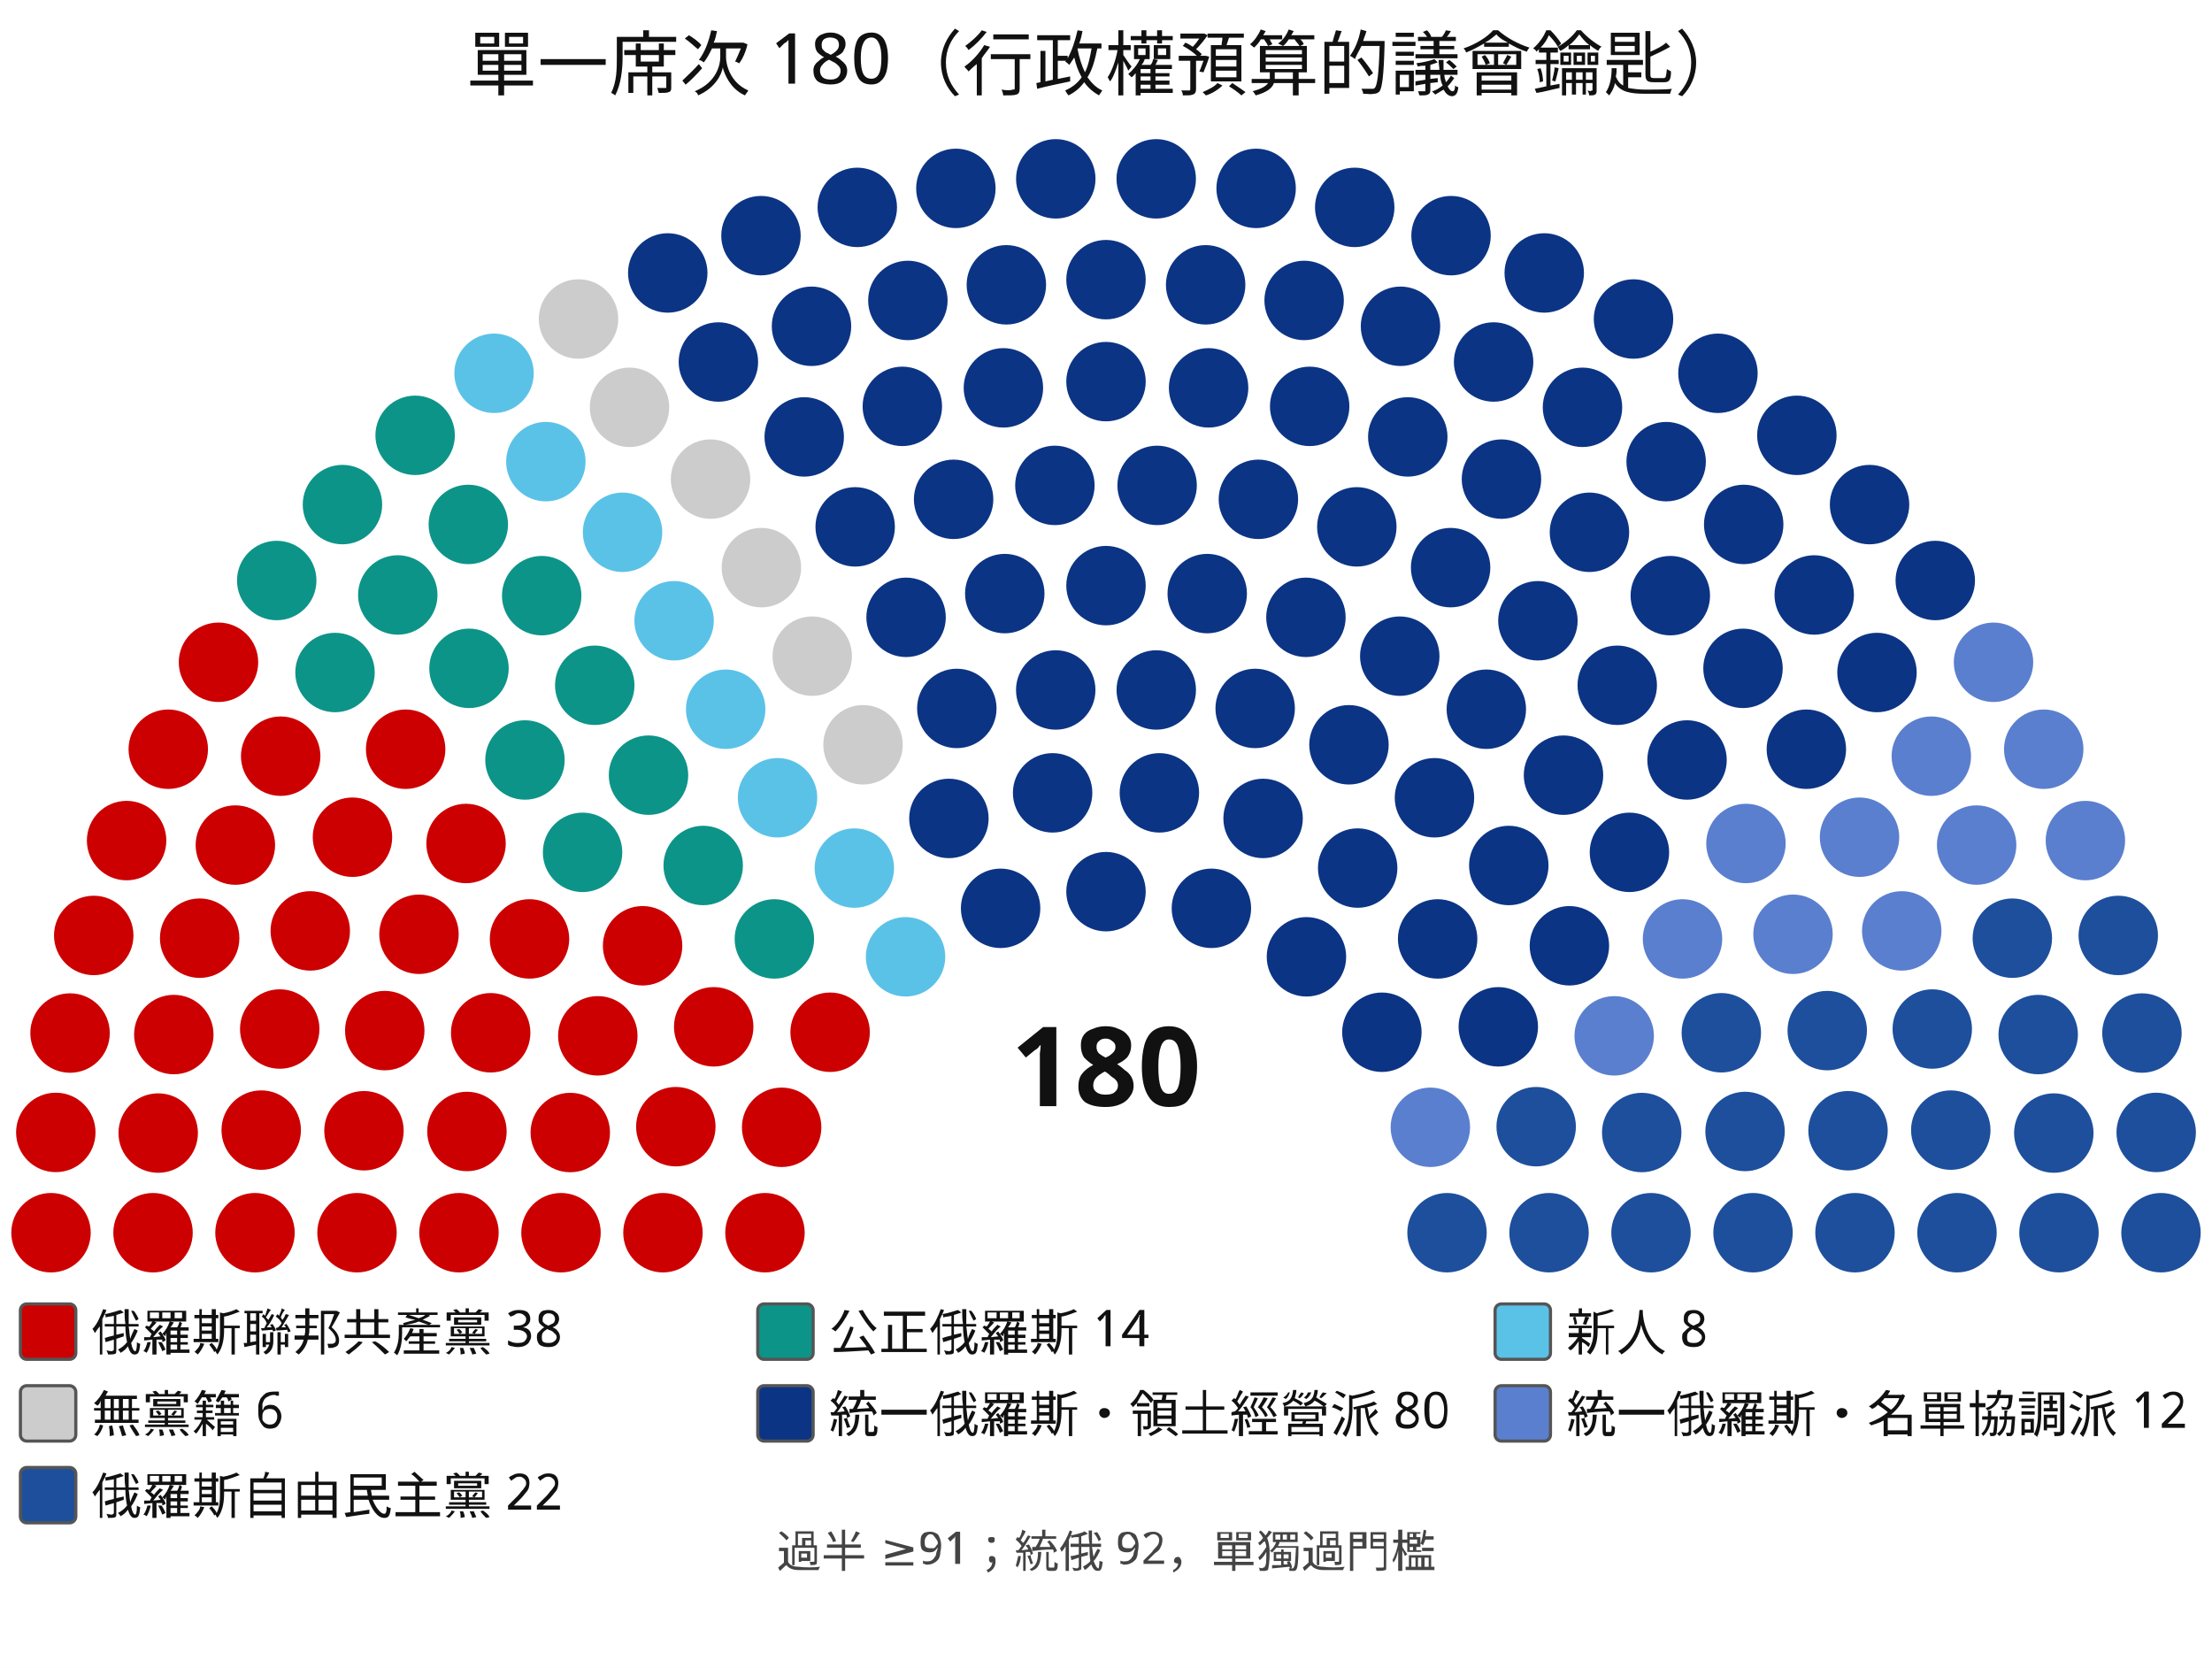
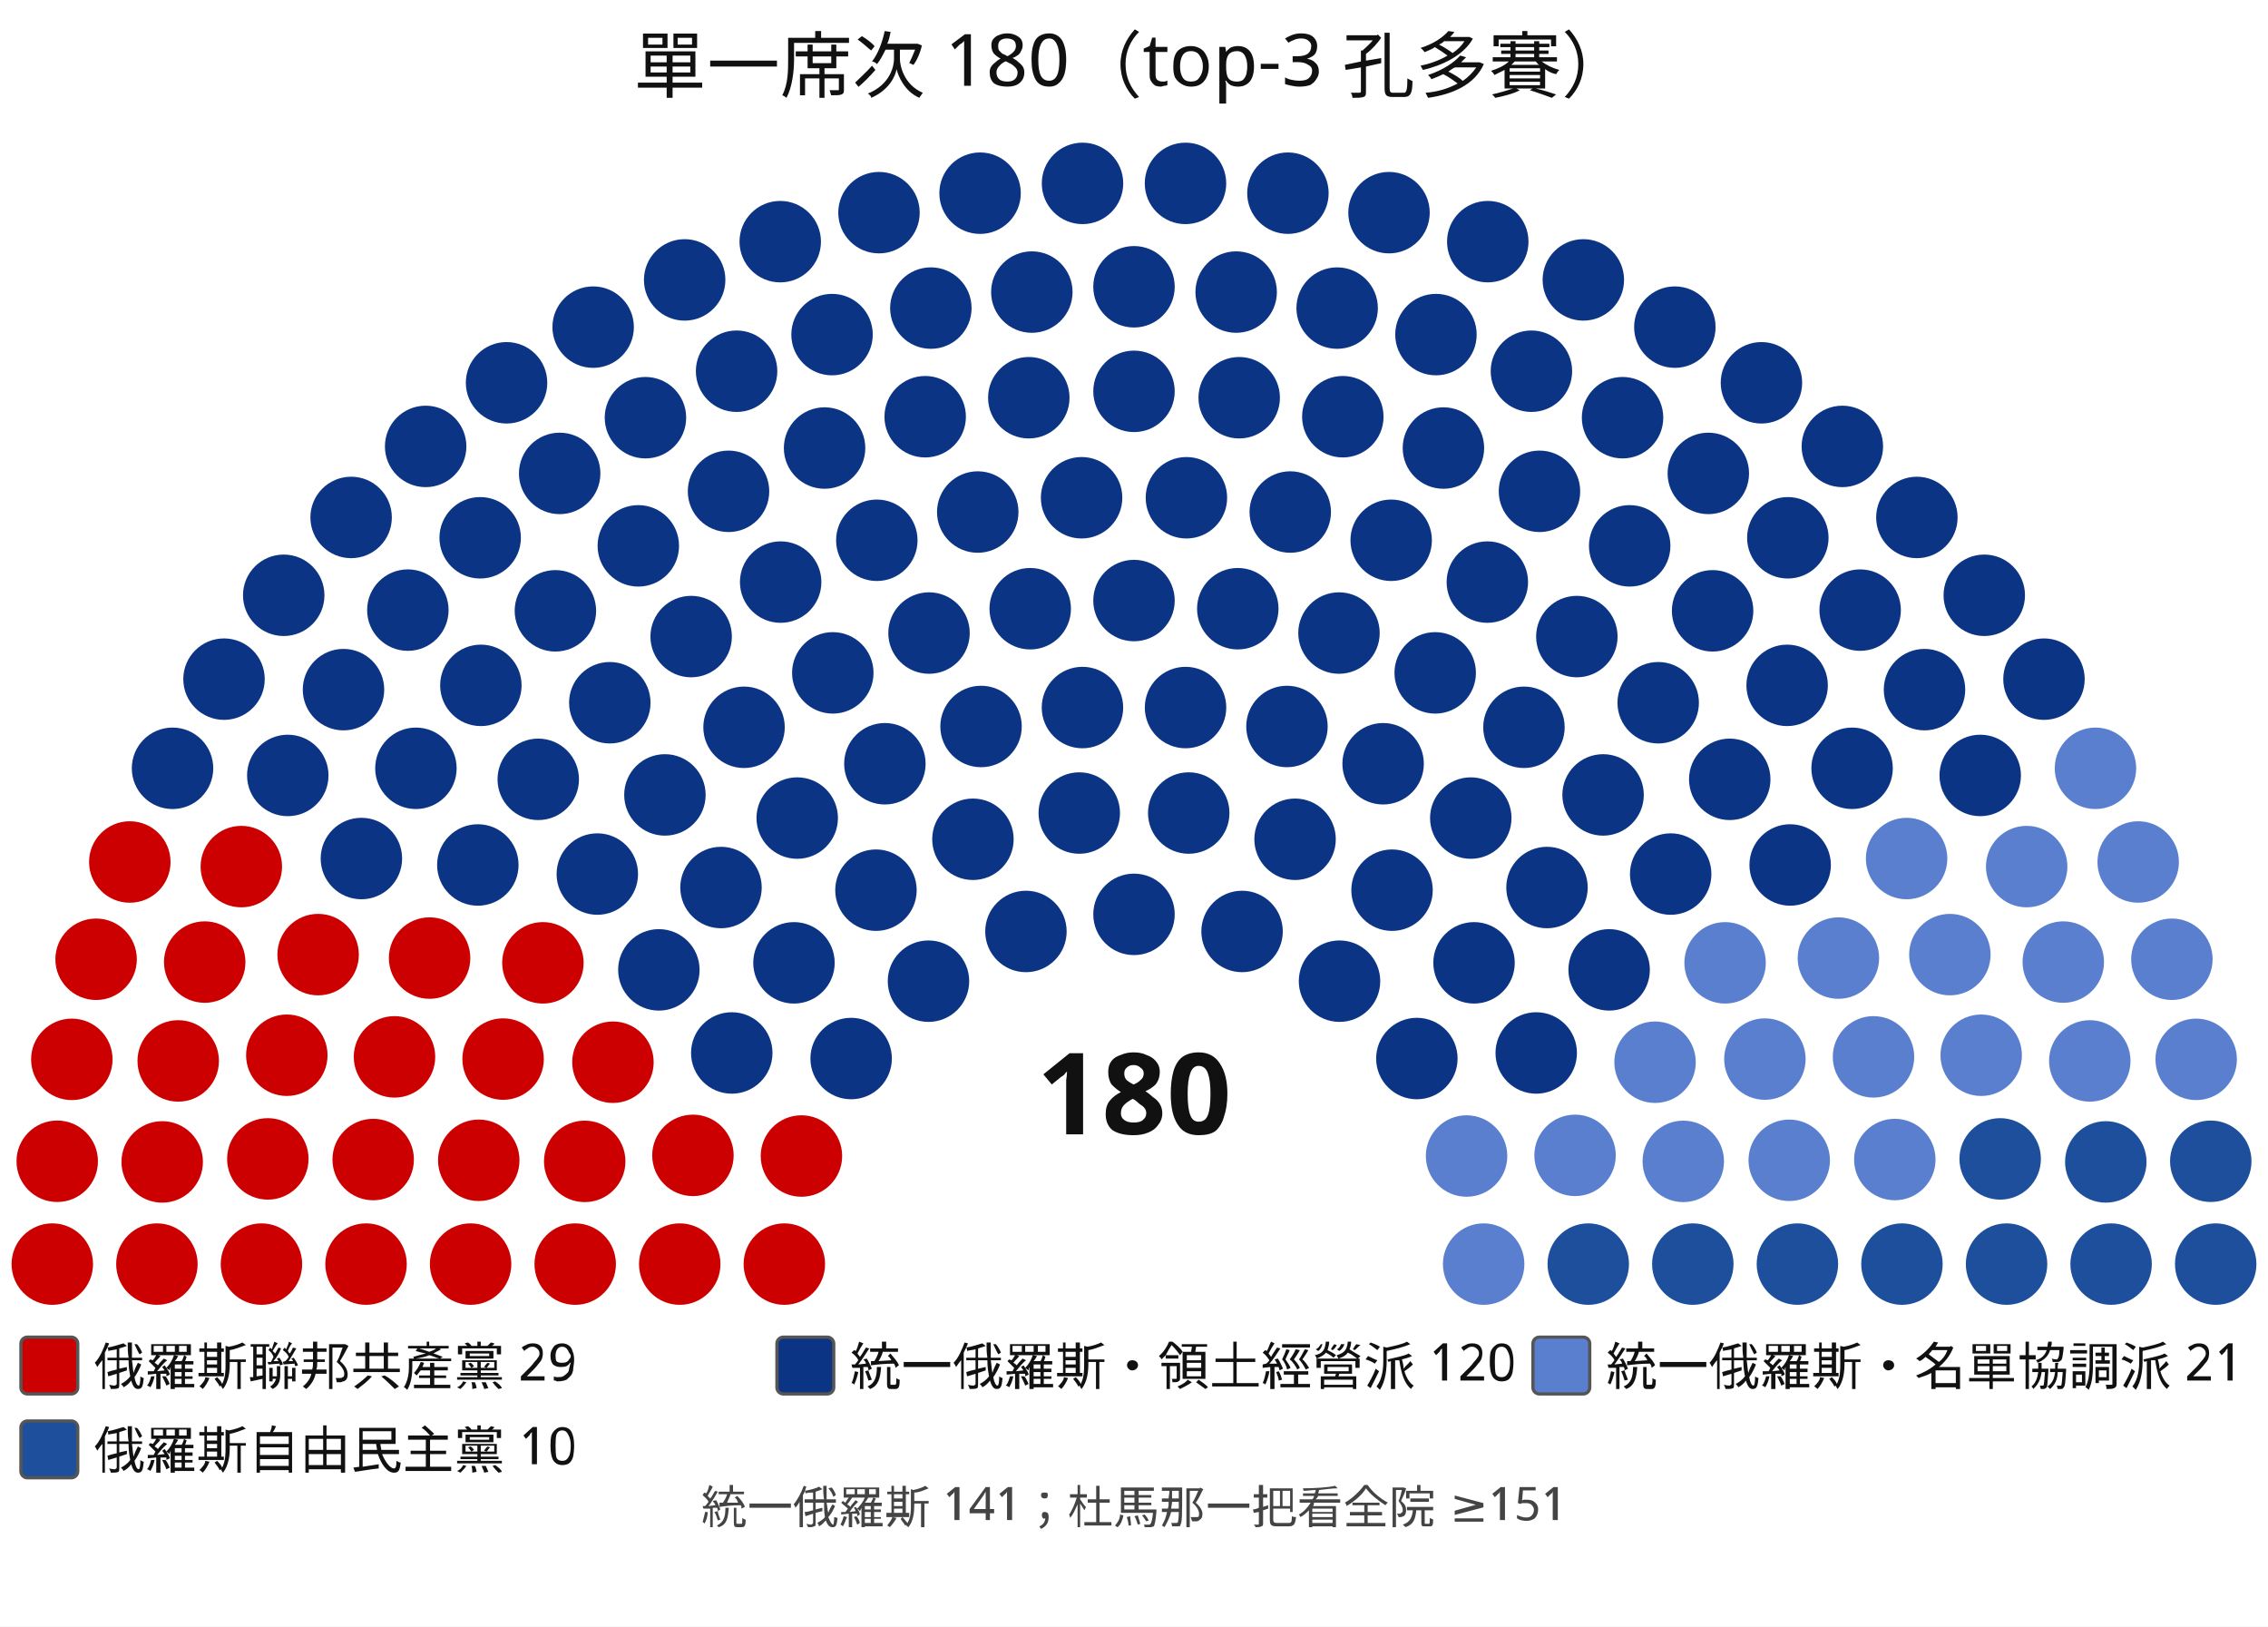
- <svg xmlns="http://www.w3.org/2000/svg" viewBox="-20.967 -23.367 41.934 31.617" role="img" aria-label="單一席次 180（行政權預算的議會鑰匙）">
-   <rect x="-20.967" y="-23.367" width="41.934" height="31.617" fill="#ffffff" />
-   <text x="0" y="-21.667" text-anchor="middle" font-family="Noto Sans, DejaVu Sans, sans-serif" font-size="1.35" fill="#111">單一席次 180（行政權預算的議會鑰匙）</text>
+ <svg xmlns="http://www.w3.org/2000/svg" viewBox="-20.967 -23.367 41.934 30.067" role="img" aria-label="單一席次 180（top-3 孔多賽）">
+   <rect x="-20.967" y="-23.367" width="41.934" height="30.067" fill="#ffffff" />
+   <text x="0" y="-21.667" text-anchor="middle" font-family="Noto Sans, DejaVu Sans, sans-serif" font-size="1.35" fill="#111">單一席次 180（top-3 孔多賽）</text>
  <circle cx="-20" cy="-0" r="0.773" fill="#CC0000" stroke="#ffffff" stroke-width="0.04" />
  <circle cx="-19.909" cy="-1.901" r="0.773" fill="#CC0000" stroke="#ffffff" stroke-width="0.04" />
  <circle cx="-19.639" cy="-3.785" r="0.773" fill="#CC0000" stroke="#ffffff" stroke-width="0.04" />
  <circle cx="-19.19" cy="-5.635" r="0.773" fill="#CC0000" stroke="#ffffff" stroke-width="0.04" />
  <circle cx="-18.567" cy="-7.433" r="0.773" fill="#CC0000" stroke="#ffffff" stroke-width="0.04" />
-   <circle cx="-17.777" cy="-9.165" r="0.773" fill="#CC0000" stroke="#ffffff" stroke-width="0.04" />
-   <circle cx="-16.825" cy="-10.813" r="0.773" fill="#CC0000" stroke="#ffffff" stroke-width="0.04" />
-   <circle cx="-15.721" cy="-12.363" r="0.773" fill="#0D9488" stroke="#ffffff" stroke-width="0.04" />
-   <circle cx="-14.475" cy="-13.802" r="0.773" fill="#0D9488" stroke="#ffffff" stroke-width="0.04" />
-   <circle cx="-13.097" cy="-15.115" r="0.773" fill="#0D9488" stroke="#ffffff" stroke-width="0.04" />
-   <circle cx="-11.601" cy="-16.291" r="0.773" fill="#5BC2E7" stroke="#ffffff" stroke-width="0.04" />
-   <circle cx="-10" cy="-17.32" r="0.773" fill="#CCCCCC" stroke="#ffffff" stroke-width="0.04" />
+   <circle cx="-17.777" cy="-9.165" r="0.773" fill="#0C3484" stroke="#ffffff" stroke-width="0.04" />
+   <circle cx="-16.825" cy="-10.813" r="0.773" fill="#0C3484" stroke="#ffffff" stroke-width="0.04" />
+   <circle cx="-15.721" cy="-12.363" r="0.773" fill="#0C3484" stroke="#ffffff" stroke-width="0.04" />
+   <circle cx="-14.475" cy="-13.802" r="0.773" fill="#0C3484" stroke="#ffffff" stroke-width="0.04" />
+   <circle cx="-13.097" cy="-15.115" r="0.773" fill="#0C3484" stroke="#ffffff" stroke-width="0.04" />
+   <circle cx="-11.601" cy="-16.291" r="0.773" fill="#0C3484" stroke="#ffffff" stroke-width="0.04" />
+   <circle cx="-10" cy="-17.32" r="0.773" fill="#0C3484" stroke="#ffffff" stroke-width="0.04" />
  <circle cx="-8.308" cy="-18.193" r="0.773" fill="#0C3484" stroke="#ffffff" stroke-width="0.04" />
  <circle cx="-6.541" cy="-18.9" r="0.773" fill="#0C3484" stroke="#ffffff" stroke-width="0.04" />
  <circle cx="-4.715" cy="-19.436" r="0.773" fill="#0C3484" stroke="#ffffff" stroke-width="0.04" />
  <circle cx="-2.846" cy="-19.796" r="0.773" fill="#0C3484" stroke="#ffffff" stroke-width="0.04" />
  <circle cx="-0.952" cy="-19.977" r="0.773" fill="#0C3484" stroke="#ffffff" stroke-width="0.04" />
  <circle cx="0.952" cy="-19.977" r="0.773" fill="#0C3484" stroke="#ffffff" stroke-width="0.04" />
  <circle cx="2.846" cy="-19.796" r="0.773" fill="#0C3484" stroke="#ffffff" stroke-width="0.04" />
  <circle cx="4.715" cy="-19.436" r="0.773" fill="#0C3484" stroke="#ffffff" stroke-width="0.04" />
  <circle cx="6.541" cy="-18.9" r="0.773" fill="#0C3484" stroke="#ffffff" stroke-width="0.04" />
  <circle cx="8.308" cy="-18.193" r="0.773" fill="#0C3484" stroke="#ffffff" stroke-width="0.04" />
  <circle cx="10" cy="-17.32" r="0.773" fill="#0C3484" stroke="#ffffff" stroke-width="0.04" />
  <circle cx="11.601" cy="-16.291" r="0.773" fill="#0C3484" stroke="#ffffff" stroke-width="0.04" />
  <circle cx="13.097" cy="-15.115" r="0.773" fill="#0C3484" stroke="#ffffff" stroke-width="0.04" />
  <circle cx="14.475" cy="-13.802" r="0.773" fill="#0C3484" stroke="#ffffff" stroke-width="0.04" />
  <circle cx="15.721" cy="-12.363" r="0.773" fill="#0C3484" stroke="#ffffff" stroke-width="0.04" />
-   <circle cx="16.825" cy="-10.813" r="0.773" fill="#5B7FCF" stroke="#ffffff" stroke-width="0.04" />
+   <circle cx="16.825" cy="-10.813" r="0.773" fill="#0C3484" stroke="#ffffff" stroke-width="0.04" />
  <circle cx="17.777" cy="-9.165" r="0.773" fill="#5B7FCF" stroke="#ffffff" stroke-width="0.04" />
  <circle cx="18.567" cy="-7.433" r="0.773" fill="#5B7FCF" stroke="#ffffff" stroke-width="0.04" />
-   <circle cx="19.19" cy="-5.635" r="0.773" fill="#1D4F9C" stroke="#ffffff" stroke-width="0.04" />
-   <circle cx="19.639" cy="-3.785" r="0.773" fill="#1D4F9C" stroke="#ffffff" stroke-width="0.04" />
+   <circle cx="19.19" cy="-5.635" r="0.773" fill="#5B7FCF" stroke="#ffffff" stroke-width="0.04" />
+   <circle cx="19.639" cy="-3.785" r="0.773" fill="#5B7FCF" stroke="#ffffff" stroke-width="0.04" />
  <circle cx="19.909" cy="-1.901" r="0.773" fill="#1D4F9C" stroke="#ffffff" stroke-width="0.04" />
  <circle cx="20" cy="0" r="0.773" fill="#1D4F9C" stroke="#ffffff" stroke-width="0.04" />
  <circle cx="-18.066" cy="-0" r="0.773" fill="#CC0000" stroke="#ffffff" stroke-width="0.04" />
  <circle cx="-17.968" cy="-1.889" r="0.773" fill="#CC0000" stroke="#ffffff" stroke-width="0.04" />
  <circle cx="-17.672" cy="-3.756" r="0.773" fill="#CC0000" stroke="#ffffff" stroke-width="0.04" />
  <circle cx="-17.182" cy="-5.583" r="0.773" fill="#CC0000" stroke="#ffffff" stroke-width="0.04" />
  <circle cx="-16.505" cy="-7.348" r="0.773" fill="#CC0000" stroke="#ffffff" stroke-width="0.04" />
-   <circle cx="-15.646" cy="-9.033" r="0.773" fill="#CC0000" stroke="#ffffff" stroke-width="0.04" />
-   <circle cx="-14.616" cy="-10.619" r="0.773" fill="#0D9488" stroke="#ffffff" stroke-width="0.04" />
-   <circle cx="-13.426" cy="-12.089" r="0.773" fill="#0D9488" stroke="#ffffff" stroke-width="0.04" />
-   <circle cx="-12.089" cy="-13.426" r="0.773" fill="#0D9488" stroke="#ffffff" stroke-width="0.04" />
-   <circle cx="-10.619" cy="-14.616" r="0.773" fill="#5BC2E7" stroke="#ffffff" stroke-width="0.04" />
-   <circle cx="-9.033" cy="-15.646" r="0.773" fill="#CCCCCC" stroke="#ffffff" stroke-width="0.04" />
+   <circle cx="-15.646" cy="-9.033" r="0.773" fill="#0C3484" stroke="#ffffff" stroke-width="0.04" />
+   <circle cx="-14.616" cy="-10.619" r="0.773" fill="#0C3484" stroke="#ffffff" stroke-width="0.04" />
+   <circle cx="-13.426" cy="-12.089" r="0.773" fill="#0C3484" stroke="#ffffff" stroke-width="0.04" />
+   <circle cx="-12.089" cy="-13.426" r="0.773" fill="#0C3484" stroke="#ffffff" stroke-width="0.04" />
+   <circle cx="-10.619" cy="-14.616" r="0.773" fill="#0C3484" stroke="#ffffff" stroke-width="0.04" />
+   <circle cx="-9.033" cy="-15.646" r="0.773" fill="#0C3484" stroke="#ffffff" stroke-width="0.04" />
  <circle cx="-7.348" cy="-16.505" r="0.773" fill="#0C3484" stroke="#ffffff" stroke-width="0.04" />
  <circle cx="-5.583" cy="-17.182" r="0.773" fill="#0C3484" stroke="#ffffff" stroke-width="0.04" />
  <circle cx="-3.756" cy="-17.672" r="0.773" fill="#0C3484" stroke="#ffffff" stroke-width="0.04" />
  <circle cx="-1.889" cy="-17.968" r="0.773" fill="#0C3484" stroke="#ffffff" stroke-width="0.04" />
  <circle cx="0" cy="-18.066" r="0.773" fill="#0C3484" stroke="#ffffff" stroke-width="0.04" />
  <circle cx="1.889" cy="-17.968" r="0.773" fill="#0C3484" stroke="#ffffff" stroke-width="0.04" />
  <circle cx="3.756" cy="-17.672" r="0.773" fill="#0C3484" stroke="#ffffff" stroke-width="0.04" />
  <circle cx="5.583" cy="-17.182" r="0.773" fill="#0C3484" stroke="#ffffff" stroke-width="0.04" />
  <circle cx="7.348" cy="-16.505" r="0.773" fill="#0C3484" stroke="#ffffff" stroke-width="0.04" />
  <circle cx="9.033" cy="-15.646" r="0.773" fill="#0C3484" stroke="#ffffff" stroke-width="0.04" />
  <circle cx="10.619" cy="-14.616" r="0.773" fill="#0C3484" stroke="#ffffff" stroke-width="0.04" />
  <circle cx="12.089" cy="-13.426" r="0.773" fill="#0C3484" stroke="#ffffff" stroke-width="0.04" />
  <circle cx="13.426" cy="-12.089" r="0.773" fill="#0C3484" stroke="#ffffff" stroke-width="0.04" />
  <circle cx="14.616" cy="-10.619" r="0.773" fill="#0C3484" stroke="#ffffff" stroke-width="0.04" />
-   <circle cx="15.646" cy="-9.033" r="0.773" fill="#5B7FCF" stroke="#ffffff" stroke-width="0.04" />
+   <circle cx="15.646" cy="-9.033" r="0.773" fill="#0C3484" stroke="#ffffff" stroke-width="0.04" />
  <circle cx="16.505" cy="-7.348" r="0.773" fill="#5B7FCF" stroke="#ffffff" stroke-width="0.04" />
-   <circle cx="17.182" cy="-5.583" r="0.773" fill="#1D4F9C" stroke="#ffffff" stroke-width="0.04" />
-   <circle cx="17.672" cy="-3.756" r="0.773" fill="#1D4F9C" stroke="#ffffff" stroke-width="0.04" />
+   <circle cx="17.182" cy="-5.583" r="0.773" fill="#5B7FCF" stroke="#ffffff" stroke-width="0.04" />
+   <circle cx="17.672" cy="-3.756" r="0.773" fill="#5B7FCF" stroke="#ffffff" stroke-width="0.04" />
  <circle cx="17.968" cy="-1.889" r="0.773" fill="#1D4F9C" stroke="#ffffff" stroke-width="0.04" />
  <circle cx="18.066" cy="0" r="0.773" fill="#1D4F9C" stroke="#ffffff" stroke-width="0.04" />
  <circle cx="-16.133" cy="-0" r="0.773" fill="#CC0000" stroke="#ffffff" stroke-width="0.04" />
  <circle cx="-16.015" cy="-1.945" r="0.773" fill="#CC0000" stroke="#ffffff" stroke-width="0.04" />
  <circle cx="-15.664" cy="-3.861" r="0.773" fill="#CC0000" stroke="#ffffff" stroke-width="0.04" />
  <circle cx="-15.085" cy="-5.721" r="0.773" fill="#CC0000" stroke="#ffffff" stroke-width="0.04" />
-   <circle cx="-14.285" cy="-7.497" r="0.773" fill="#CC0000" stroke="#ffffff" stroke-width="0.04" />
-   <circle cx="-13.277" cy="-9.165" r="0.773" fill="#CC0000" stroke="#ffffff" stroke-width="0.04" />
-   <circle cx="-12.076" cy="-10.698" r="0.773" fill="#0D9488" stroke="#ffffff" stroke-width="0.04" />
-   <circle cx="-10.698" cy="-12.076" r="0.773" fill="#0D9488" stroke="#ffffff" stroke-width="0.04" />
-   <circle cx="-9.165" cy="-13.277" r="0.773" fill="#5BC2E7" stroke="#ffffff" stroke-width="0.04" />
-   <circle cx="-7.497" cy="-14.285" r="0.773" fill="#CCCCCC" stroke="#ffffff" stroke-width="0.04" />
+   <circle cx="-14.285" cy="-7.497" r="0.773" fill="#0C3484" stroke="#ffffff" stroke-width="0.04" />
+   <circle cx="-13.277" cy="-9.165" r="0.773" fill="#0C3484" stroke="#ffffff" stroke-width="0.04" />
+   <circle cx="-12.076" cy="-10.698" r="0.773" fill="#0C3484" stroke="#ffffff" stroke-width="0.04" />
+   <circle cx="-10.698" cy="-12.076" r="0.773" fill="#0C3484" stroke="#ffffff" stroke-width="0.04" />
+   <circle cx="-9.165" cy="-13.277" r="0.773" fill="#0C3484" stroke="#ffffff" stroke-width="0.04" />
+   <circle cx="-7.497" cy="-14.285" r="0.773" fill="#0C3484" stroke="#ffffff" stroke-width="0.04" />
  <circle cx="-5.721" cy="-15.085" r="0.773" fill="#0C3484" stroke="#ffffff" stroke-width="0.04" />
  <circle cx="-3.861" cy="-15.664" r="0.773" fill="#0C3484" stroke="#ffffff" stroke-width="0.04" />
  <circle cx="-1.945" cy="-16.015" r="0.773" fill="#0C3484" stroke="#ffffff" stroke-width="0.04" />
  <circle cx="0" cy="-16.133" r="0.773" fill="#0C3484" stroke="#ffffff" stroke-width="0.04" />
  <circle cx="1.945" cy="-16.015" r="0.773" fill="#0C3484" stroke="#ffffff" stroke-width="0.04" />
  <circle cx="3.861" cy="-15.664" r="0.773" fill="#0C3484" stroke="#ffffff" stroke-width="0.04" />
  <circle cx="5.721" cy="-15.085" r="0.773" fill="#0C3484" stroke="#ffffff" stroke-width="0.04" />
  <circle cx="7.497" cy="-14.285" r="0.773" fill="#0C3484" stroke="#ffffff" stroke-width="0.04" />
  <circle cx="9.165" cy="-13.277" r="0.773" fill="#0C3484" stroke="#ffffff" stroke-width="0.04" />
  <circle cx="10.698" cy="-12.076" r="0.773" fill="#0C3484" stroke="#ffffff" stroke-width="0.04" />
  <circle cx="12.076" cy="-10.698" r="0.773" fill="#0C3484" stroke="#ffffff" stroke-width="0.04" />
  <circle cx="13.277" cy="-9.165" r="0.773" fill="#0C3484" stroke="#ffffff" stroke-width="0.04" />
  <circle cx="14.285" cy="-7.497" r="0.773" fill="#5B7FCF" stroke="#ffffff" stroke-width="0.04" />
  <circle cx="15.085" cy="-5.721" r="0.773" fill="#5B7FCF" stroke="#ffffff" stroke-width="0.04" />
-   <circle cx="15.664" cy="-3.861" r="0.773" fill="#1D4F9C" stroke="#ffffff" stroke-width="0.04" />
+   <circle cx="15.664" cy="-3.861" r="0.773" fill="#5B7FCF" stroke="#ffffff" stroke-width="0.04" />
  <circle cx="16.015" cy="-1.945" r="0.773" fill="#1D4F9C" stroke="#ffffff" stroke-width="0.04" />
  <circle cx="16.133" cy="0" r="0.773" fill="#1D4F9C" stroke="#ffffff" stroke-width="0.04" />
  <circle cx="-14.199" cy="-0" r="0.773" fill="#CC0000" stroke="#ffffff" stroke-width="0.04" />
  <circle cx="-14.067" cy="-1.933" r="0.773" fill="#CC0000" stroke="#ffffff" stroke-width="0.04" />
  <circle cx="-13.673" cy="-3.831" r="0.773" fill="#CC0000" stroke="#ffffff" stroke-width="0.04" />
  <circle cx="-13.024" cy="-5.657" r="0.773" fill="#CC0000" stroke="#ffffff" stroke-width="0.04" />
-   <circle cx="-12.132" cy="-7.378" r="0.773" fill="#CC0000" stroke="#ffffff" stroke-width="0.04" />
-   <circle cx="-11.015" cy="-8.961" r="0.773" fill="#0D9488" stroke="#ffffff" stroke-width="0.04" />
-   <circle cx="-9.692" cy="-10.377" r="0.773" fill="#0D9488" stroke="#ffffff" stroke-width="0.04" />
-   <circle cx="-8.188" cy="-11.6" r="0.773" fill="#5BC2E7" stroke="#ffffff" stroke-width="0.04" />
-   <circle cx="-6.533" cy="-12.607" r="0.773" fill="#CCCCCC" stroke="#ffffff" stroke-width="0.04" />
+   <circle cx="-12.132" cy="-7.378" r="0.773" fill="#0C3484" stroke="#ffffff" stroke-width="0.04" />
+   <circle cx="-11.015" cy="-8.961" r="0.773" fill="#0C3484" stroke="#ffffff" stroke-width="0.04" />
+   <circle cx="-9.692" cy="-10.377" r="0.773" fill="#0C3484" stroke="#ffffff" stroke-width="0.04" />
+   <circle cx="-8.188" cy="-11.6" r="0.773" fill="#0C3484" stroke="#ffffff" stroke-width="0.04" />
+   <circle cx="-6.533" cy="-12.607" r="0.773" fill="#0C3484" stroke="#ffffff" stroke-width="0.04" />
  <circle cx="-4.755" cy="-13.38" r="0.773" fill="#0C3484" stroke="#ffffff" stroke-width="0.04" />
  <circle cx="-2.889" cy="-13.902" r="0.773" fill="#0C3484" stroke="#ffffff" stroke-width="0.04" />
  <circle cx="-0.969" cy="-14.166" r="0.773" fill="#0C3484" stroke="#ffffff" stroke-width="0.04" />
  <circle cx="0.969" cy="-14.166" r="0.773" fill="#0C3484" stroke="#ffffff" stroke-width="0.04" />
  <circle cx="2.889" cy="-13.902" r="0.773" fill="#0C3484" stroke="#ffffff" stroke-width="0.04" />
  <circle cx="4.755" cy="-13.38" r="0.773" fill="#0C3484" stroke="#ffffff" stroke-width="0.04" />
  <circle cx="6.533" cy="-12.607" r="0.773" fill="#0C3484" stroke="#ffffff" stroke-width="0.04" />
  <circle cx="8.188" cy="-11.6" r="0.773" fill="#0C3484" stroke="#ffffff" stroke-width="0.04" />
  <circle cx="9.692" cy="-10.377" r="0.773" fill="#0C3484" stroke="#ffffff" stroke-width="0.04" />
  <circle cx="11.015" cy="-8.961" r="0.773" fill="#0C3484" stroke="#ffffff" stroke-width="0.04" />
-   <circle cx="12.132" cy="-7.378" r="0.773" fill="#5B7FCF" stroke="#ffffff" stroke-width="0.04" />
+   <circle cx="12.132" cy="-7.378" r="0.773" fill="#0C3484" stroke="#ffffff" stroke-width="0.04" />
  <circle cx="13.024" cy="-5.657" r="0.773" fill="#5B7FCF" stroke="#ffffff" stroke-width="0.04" />
-   <circle cx="13.673" cy="-3.831" r="0.773" fill="#1D4F9C" stroke="#ffffff" stroke-width="0.04" />
-   <circle cx="14.067" cy="-1.933" r="0.773" fill="#1D4F9C" stroke="#ffffff" stroke-width="0.04" />
+   <circle cx="13.673" cy="-3.831" r="0.773" fill="#5B7FCF" stroke="#ffffff" stroke-width="0.04" />
+   <circle cx="14.067" cy="-1.933" r="0.773" fill="#5B7FCF" stroke="#ffffff" stroke-width="0.04" />
  <circle cx="14.199" cy="0" r="0.773" fill="#1D4F9C" stroke="#ffffff" stroke-width="0.04" />
  <circle cx="-12.266" cy="-0" r="0.773" fill="#CC0000" stroke="#ffffff" stroke-width="0.04" />
  <circle cx="-12.115" cy="-1.919" r="0.773" fill="#CC0000" stroke="#ffffff" stroke-width="0.04" />
  <circle cx="-11.665" cy="-3.79" r="0.773" fill="#CC0000" stroke="#ffffff" stroke-width="0.04" />
  <circle cx="-10.929" cy="-5.569" r="0.773" fill="#CC0000" stroke="#ffffff" stroke-width="0.04" />
-   <circle cx="-9.923" cy="-7.21" r="0.773" fill="#0D9488" stroke="#ffffff" stroke-width="0.04" />
-   <circle cx="-8.673" cy="-8.673" r="0.773" fill="#0D9488" stroke="#ffffff" stroke-width="0.04" />
-   <circle cx="-7.21" cy="-9.923" r="0.773" fill="#5BC2E7" stroke="#ffffff" stroke-width="0.04" />
-   <circle cx="-5.569" cy="-10.929" r="0.773" fill="#CCCCCC" stroke="#ffffff" stroke-width="0.04" />
+   <circle cx="-9.923" cy="-7.21" r="0.773" fill="#0C3484" stroke="#ffffff" stroke-width="0.04" />
+   <circle cx="-8.673" cy="-8.673" r="0.773" fill="#0C3484" stroke="#ffffff" stroke-width="0.04" />
+   <circle cx="-7.21" cy="-9.923" r="0.773" fill="#0C3484" stroke="#ffffff" stroke-width="0.04" />
+   <circle cx="-5.569" cy="-10.929" r="0.773" fill="#0C3484" stroke="#ffffff" stroke-width="0.04" />
  <circle cx="-3.79" cy="-11.665" r="0.773" fill="#0C3484" stroke="#ffffff" stroke-width="0.04" />
  <circle cx="-1.919" cy="-12.115" r="0.773" fill="#0C3484" stroke="#ffffff" stroke-width="0.04" />
  <circle cx="0" cy="-12.266" r="0.773" fill="#0C3484" stroke="#ffffff" stroke-width="0.04" />
  <circle cx="1.919" cy="-12.115" r="0.773" fill="#0C3484" stroke="#ffffff" stroke-width="0.04" />
  <circle cx="3.79" cy="-11.665" r="0.773" fill="#0C3484" stroke="#ffffff" stroke-width="0.04" />
  <circle cx="5.569" cy="-10.929" r="0.773" fill="#0C3484" stroke="#ffffff" stroke-width="0.04" />
  <circle cx="7.21" cy="-9.923" r="0.773" fill="#0C3484" stroke="#ffffff" stroke-width="0.04" />
  <circle cx="8.673" cy="-8.673" r="0.773" fill="#0C3484" stroke="#ffffff" stroke-width="0.04" />
  <circle cx="9.923" cy="-7.21" r="0.773" fill="#0C3484" stroke="#ffffff" stroke-width="0.04" />
  <circle cx="10.929" cy="-5.569" r="0.773" fill="#5B7FCF" stroke="#ffffff" stroke-width="0.04" />
-   <circle cx="11.665" cy="-3.79" r="0.773" fill="#1D4F9C" stroke="#ffffff" stroke-width="0.04" />
-   <circle cx="12.115" cy="-1.919" r="0.773" fill="#1D4F9C" stroke="#ffffff" stroke-width="0.04" />
+   <circle cx="11.665" cy="-3.79" r="0.773" fill="#5B7FCF" stroke="#ffffff" stroke-width="0.04" />
+   <circle cx="12.115" cy="-1.919" r="0.773" fill="#5B7FCF" stroke="#ffffff" stroke-width="0.04" />
  <circle cx="12.266" cy="0" r="0.773" fill="#1D4F9C" stroke="#ffffff" stroke-width="0.04" />
  <circle cx="-10.332" cy="-0" r="0.773" fill="#CC0000" stroke="#ffffff" stroke-width="0.04" />
  <circle cx="-10.156" cy="-1.899" r="0.773" fill="#CC0000" stroke="#ffffff" stroke-width="0.04" />
  <circle cx="-9.634" cy="-3.732" r="0.773" fill="#CC0000" stroke="#ffffff" stroke-width="0.04" />
-   <circle cx="-8.785" cy="-5.439" r="0.773" fill="#CC0000" stroke="#ffffff" stroke-width="0.04" />
-   <circle cx="-7.636" cy="-6.961" r="0.773" fill="#0D9488" stroke="#ffffff" stroke-width="0.04" />
-   <circle cx="-6.227" cy="-8.245" r="0.773" fill="#5BC2E7" stroke="#ffffff" stroke-width="0.04" />
-   <circle cx="-4.606" cy="-9.249" r="0.773" fill="#CCCCCC" stroke="#ffffff" stroke-width="0.04" />
+   <circle cx="-8.785" cy="-5.439" r="0.773" fill="#0C3484" stroke="#ffffff" stroke-width="0.04" />
+   <circle cx="-7.636" cy="-6.961" r="0.773" fill="#0C3484" stroke="#ffffff" stroke-width="0.04" />
+   <circle cx="-6.227" cy="-8.245" r="0.773" fill="#0C3484" stroke="#ffffff" stroke-width="0.04" />
+   <circle cx="-4.606" cy="-9.249" r="0.773" fill="#0C3484" stroke="#ffffff" stroke-width="0.04" />
  <circle cx="-2.828" cy="-9.938" r="0.773" fill="#0C3484" stroke="#ffffff" stroke-width="0.04" />
  <circle cx="-0.953" cy="-10.288" r="0.773" fill="#0C3484" stroke="#ffffff" stroke-width="0.04" />
  <circle cx="0.953" cy="-10.288" r="0.773" fill="#0C3484" stroke="#ffffff" stroke-width="0.04" />
  <circle cx="2.828" cy="-9.938" r="0.773" fill="#0C3484" stroke="#ffffff" stroke-width="0.04" />
  <circle cx="4.606" cy="-9.249" r="0.773" fill="#0C3484" stroke="#ffffff" stroke-width="0.04" />
  <circle cx="6.227" cy="-8.245" r="0.773" fill="#0C3484" stroke="#ffffff" stroke-width="0.04" />
  <circle cx="7.636" cy="-6.961" r="0.773" fill="#0C3484" stroke="#ffffff" stroke-width="0.04" />
  <circle cx="8.785" cy="-5.439" r="0.773" fill="#0C3484" stroke="#ffffff" stroke-width="0.04" />
  <circle cx="9.634" cy="-3.732" r="0.773" fill="#5B7FCF" stroke="#ffffff" stroke-width="0.04" />
-   <circle cx="10.156" cy="-1.899" r="0.773" fill="#1D4F9C" stroke="#ffffff" stroke-width="0.04" />
+   <circle cx="10.156" cy="-1.899" r="0.773" fill="#5B7FCF" stroke="#ffffff" stroke-width="0.04" />
  <circle cx="10.332" cy="0" r="0.773" fill="#1D4F9C" stroke="#ffffff" stroke-width="0.04" />
  <circle cx="-8.399" cy="-0" r="0.773" fill="#CC0000" stroke="#ffffff" stroke-width="0.04" />
  <circle cx="-8.155" cy="-2.01" r="0.773" fill="#CC0000" stroke="#ffffff" stroke-width="0.04" />
-   <circle cx="-7.437" cy="-3.903" r="0.773" fill="#CC0000" stroke="#ffffff" stroke-width="0.04" />
-   <circle cx="-6.287" cy="-5.569" r="0.773" fill="#0D9488" stroke="#ffffff" stroke-width="0.04" />
-   <circle cx="-4.771" cy="-6.912" r="0.773" fill="#5BC2E7" stroke="#ffffff" stroke-width="0.04" />
+   <circle cx="-7.437" cy="-3.903" r="0.773" fill="#0C3484" stroke="#ffffff" stroke-width="0.04" />
+   <circle cx="-6.287" cy="-5.569" r="0.773" fill="#0C3484" stroke="#ffffff" stroke-width="0.04" />
+   <circle cx="-4.771" cy="-6.912" r="0.773" fill="#0C3484" stroke="#ffffff" stroke-width="0.04" />
  <circle cx="-2.978" cy="-7.853" r="0.773" fill="#0C3484" stroke="#ffffff" stroke-width="0.04" />
  <circle cx="-1.012" cy="-8.338" r="0.773" fill="#0C3484" stroke="#ffffff" stroke-width="0.04" />
  <circle cx="1.012" cy="-8.338" r="0.773" fill="#0C3484" stroke="#ffffff" stroke-width="0.04" />
  <circle cx="2.978" cy="-7.853" r="0.773" fill="#0C3484" stroke="#ffffff" stroke-width="0.04" />
  <circle cx="4.771" cy="-6.912" r="0.773" fill="#0C3484" stroke="#ffffff" stroke-width="0.04" />
  <circle cx="6.287" cy="-5.569" r="0.773" fill="#0C3484" stroke="#ffffff" stroke-width="0.04" />
  <circle cx="7.437" cy="-3.903" r="0.773" fill="#0C3484" stroke="#ffffff" stroke-width="0.04" />
-   <circle cx="8.155" cy="-2.01" r="0.773" fill="#1D4F9C" stroke="#ffffff" stroke-width="0.04" />
+   <circle cx="8.155" cy="-2.01" r="0.773" fill="#5B7FCF" stroke="#ffffff" stroke-width="0.04" />
  <circle cx="8.399" cy="0" r="0.773" fill="#1D4F9C" stroke="#ffffff" stroke-width="0.04" />
  <circle cx="-6.465" cy="-0" r="0.773" fill="#CC0000" stroke="#ffffff" stroke-width="0.04" />
  <circle cx="-6.149" cy="-1.998" r="0.773" fill="#CC0000" stroke="#ffffff" stroke-width="0.04" />
-   <circle cx="-5.23" cy="-3.8" r="0.773" fill="#CC0000" stroke="#ffffff" stroke-width="0.04" />
-   <circle cx="-3.8" cy="-5.23" r="0.773" fill="#5BC2E7" stroke="#ffffff" stroke-width="0.04" />
+   <circle cx="-5.23" cy="-3.8" r="0.773" fill="#0C3484" stroke="#ffffff" stroke-width="0.04" />
+   <circle cx="-3.8" cy="-5.23" r="0.773" fill="#0C3484" stroke="#ffffff" stroke-width="0.04" />
  <circle cx="-1.998" cy="-6.149" r="0.773" fill="#0C3484" stroke="#ffffff" stroke-width="0.04" />
  <circle cx="0" cy="-6.465" r="0.773" fill="#0C3484" stroke="#ffffff" stroke-width="0.04" />
  <circle cx="1.998" cy="-6.149" r="0.773" fill="#0C3484" stroke="#ffffff" stroke-width="0.04" />
  <circle cx="3.8" cy="-5.23" r="0.773" fill="#0C3484" stroke="#ffffff" stroke-width="0.04" />
  <circle cx="5.23" cy="-3.8" r="0.773" fill="#0C3484" stroke="#ffffff" stroke-width="0.04" />
  <circle cx="6.149" cy="-1.998" r="0.773" fill="#5B7FCF" stroke="#ffffff" stroke-width="0.04" />
-   <circle cx="6.465" cy="0" r="0.773" fill="#1D4F9C" stroke="#ffffff" stroke-width="0.04" />
+   <circle cx="6.465" cy="0" r="0.773" fill="#5B7FCF" stroke="#ffffff" stroke-width="0.04" />
  <text x="0" y="-2.400" text-anchor="middle" font-family="Noto Sans, DejaVu Sans, sans-serif" font-size="2.1" font-weight="700" fill="#111">180</text>
  <rect x="-20.580" y="1.350" width="1.05" height="1.05" fill="#CC0000" stroke="#555" stroke-width="0.06" rx="0.12" />
-   <text x="-19.230" y="2.230" font-family="Noto Sans, DejaVu Sans, sans-serif" font-size="0.95" fill="#111">俄羅斯聯邦共產黨 38</text>
-   <rect x="-6.602" y="1.350" width="1.05" height="1.05" fill="#0D9488" stroke="#555" stroke-width="0.06" rx="0.12" />
-   <text x="-5.252" y="2.230" font-family="Noto Sans, DejaVu Sans, sans-serif" font-size="0.95" fill="#111">公正俄羅斯 14</text>
-   <rect x="7.376" y="1.350" width="1.05" height="1.05" fill="#5BC2E7" stroke="#555" stroke-width="0.06" rx="0.12" />
-   <text x="8.726" y="2.230" font-family="Noto Sans, DejaVu Sans, sans-serif" font-size="0.95" fill="#111">新人 8</text>
-   <rect x="-20.580" y="2.900" width="1.05" height="1.05" fill="#CCCCCC" stroke="#555" stroke-width="0.06" rx="0.12" />
-   <text x="-19.230" y="3.780" font-family="Noto Sans, DejaVu Sans, sans-serif" font-size="0.95" fill="#111">無黨籍 6</text>
-   <rect x="-6.602" y="2.900" width="1.05" height="1.05" fill="#0C3484" stroke="#555" stroke-width="0.06" rx="0.12" />
-   <text x="-5.252" y="3.780" font-family="Noto Sans, DejaVu Sans, sans-serif" font-size="0.95" fill="#111">統一俄羅斯・領土經營派 80</text>
-   <rect x="7.376" y="2.900" width="1.05" height="1.05" fill="#5B7FCF" stroke="#555" stroke-width="0.06" rx="0.12" />
-   <text x="8.726" y="3.780" font-family="Noto Sans, DejaVu Sans, sans-serif" font-size="0.95" fill="#111">統一俄羅斯・名單協調派 12</text>
-   <rect x="-20.580" y="4.450" width="1.05" height="1.05" fill="#1D4F9C" stroke="#555" stroke-width="0.06" rx="0.12" />
-   <text x="-19.230" y="5.330" font-family="Noto Sans, DejaVu Sans, sans-serif" font-size="0.95" fill="#111">俄羅斯自由民主黨 22</text>
-   <text x="0" y="6.350" text-anchor="middle" font-family="Noto Sans, DejaVu Sans, sans-serif" font-size="0.85" fill="#444">過半 ≥91；統俄 92，單獨過門檻</text>
+   <text x="-19.230" y="2.230" font-family="Noto Sans, DejaVu Sans, sans-serif" font-size="0.95" fill="#111">俄羅斯聯邦共產黨 29</text>
+   <rect x="-6.602" y="1.350" width="1.05" height="1.05" fill="#0C3484" stroke="#555" stroke-width="0.06" rx="0.12" />
+   <text x="-5.252" y="2.230" font-family="Noto Sans, DejaVu Sans, sans-serif" font-size="0.95" fill="#111">統一俄羅斯・領土經營派 120</text>
+   <rect x="7.376" y="1.350" width="1.05" height="1.05" fill="#5B7FCF" stroke="#555" stroke-width="0.06" rx="0.12" />
+   <text x="8.726" y="2.230" font-family="Noto Sans, DejaVu Sans, sans-serif" font-size="0.95" fill="#111">統一俄羅斯・名單協調派 21</text>
+   <rect x="-20.580" y="2.900" width="1.05" height="1.05" fill="#1D4F9C" stroke="#555" stroke-width="0.06" rx="0.12" />
+   <text x="-19.230" y="3.780" font-family="Noto Sans, DejaVu Sans, sans-serif" font-size="0.95" fill="#111">俄羅斯自由民主黨 10</text>
+   <text x="0" y="4.800" text-anchor="middle" font-family="Noto Sans, DejaVu Sans, sans-serif" font-size="0.85" fill="#444">統一俄羅斯 141；杜馬那一把看全院 ≥151</text>
</svg>
